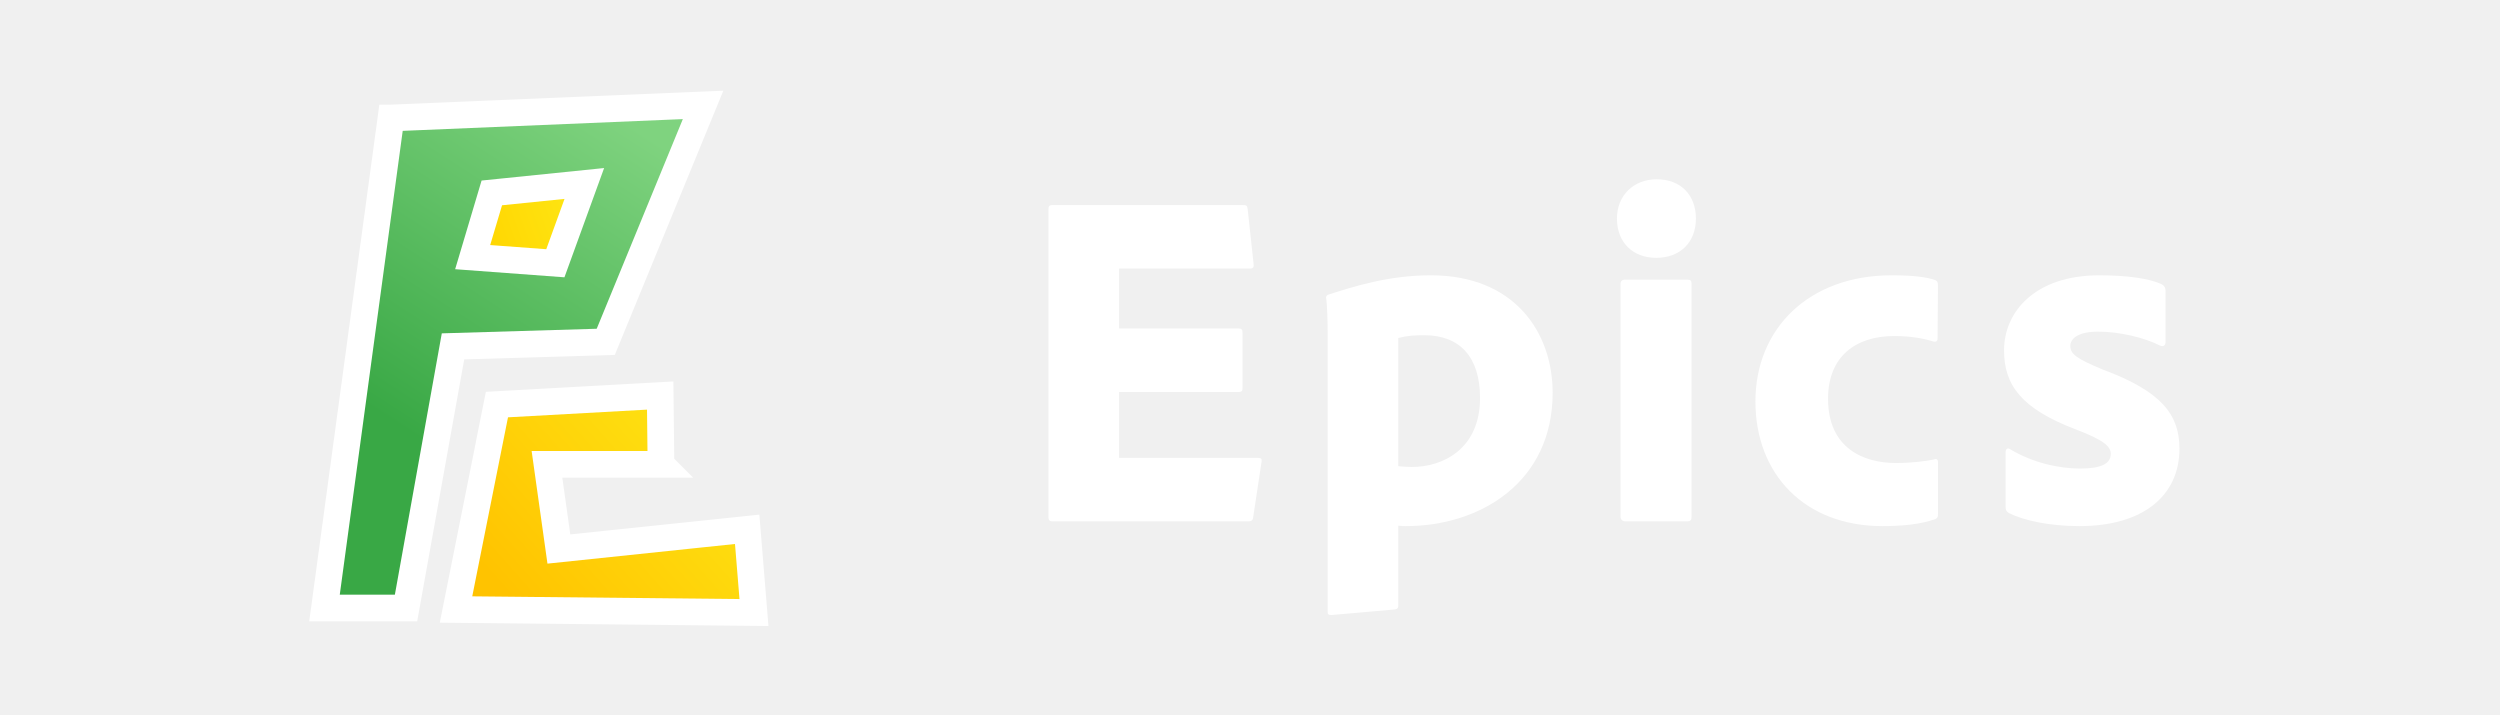
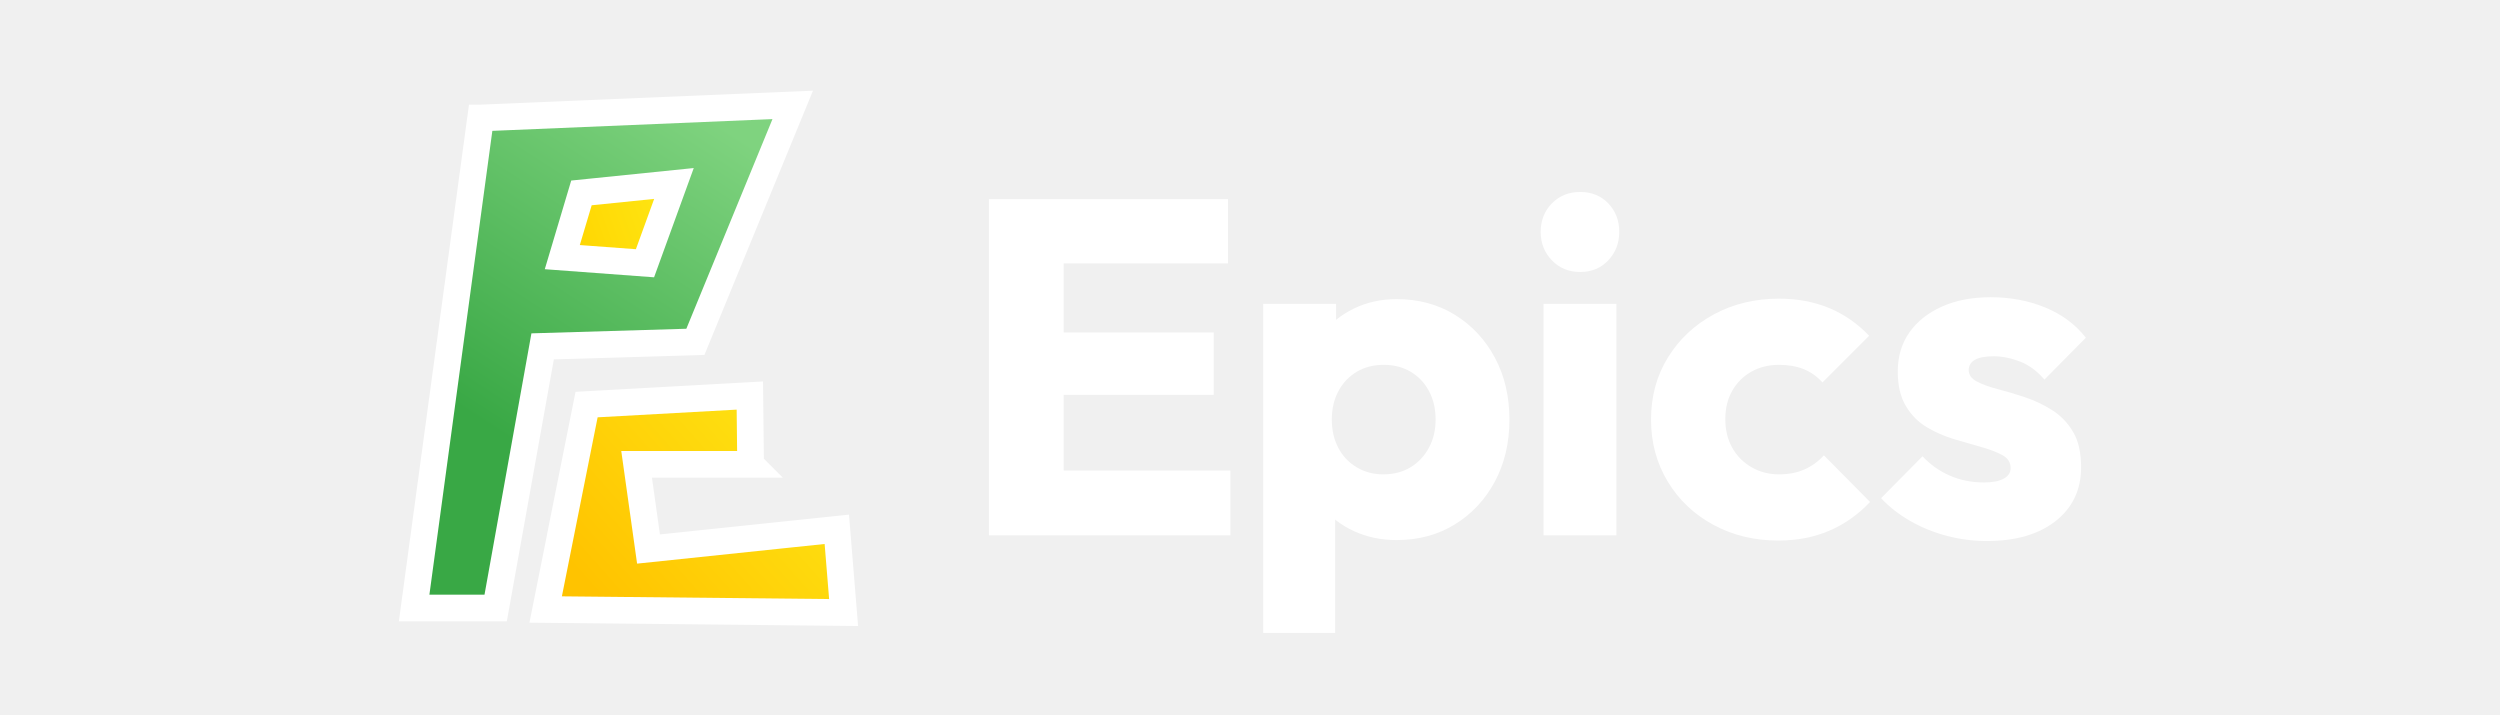
- <svg xmlns="http://www.w3.org/2000/svg" id="a" viewBox="0 0 504 144">
+ <svg xmlns="http://www.w3.org/2000/svg" id="Logos" viewBox="0 0 504 144">
  <defs>
-     <style>.e{fill:url(#c);}.e,.f,.g{stroke:#fff;stroke-miterlimit:10;stroke-width:5.378px;}.f{fill:url(#d);}.g{fill:url(#b);}.h{fill:#fff;}</style>
-     <linearGradient id="b" x1="-462.419" y1="-1868.921" x2="-421.072" y2="-1804.768" gradientTransform="translate(539 -1785.5) scale(1 -1)" gradientUnits="userSpaceOnUse">
+     <style>.cls-1{fill:url(#linear-gradient-2);}.cls-1,.cls-2,.cls-3{stroke:#fff;stroke-miterlimit:10;stroke-width:5.378px;}.cls-4{fill:#fff;}.cls-2{fill:url(#linear-gradient-3);}.cls-3{fill:url(#linear-gradient);}</style>
+     <linearGradient id="linear-gradient" x1="-444.349" y1="-1868.921" x2="-403.002" y2="-1804.768" gradientTransform="translate(539 -1785.5) scale(1 -1)" gradientUnits="userSpaceOnUse">
      <stop offset="0" stop-color="#39a845" />
      <stop offset="1" stop-color="#7fd37f" />
    </linearGradient>
-     <linearGradient id="c" x1="-434.91" y1="-1907.483" x2="-389.917" y2="-1867.692" gradientTransform="translate(539 -1785.5) scale(1 -1)" gradientUnits="userSpaceOnUse">
+     <linearGradient id="linear-gradient-2" x1="-416.84" y1="-1907.483" x2="-371.847" y2="-1867.692" gradientTransform="translate(539 -1785.5) scale(1 -1)" gradientUnits="userSpaceOnUse">
      <stop offset="0" stop-color="#ffc300" />
      <stop offset="1" stop-color="#fee715" />
    </linearGradient>
-     <linearGradient id="d" x1="-442.634" y1="-1834.764" x2="-420.029" y2="-1826.688" gradientTransform="translate(539 -1785.5) scale(1 -1)" gradientUnits="userSpaceOnUse">
+     <linearGradient id="linear-gradient-3" x1="-424.564" y1="-1834.764" x2="-401.959" y2="-1826.688" gradientTransform="translate(539 -1785.5) scale(1 -1)" gradientUnits="userSpaceOnUse">
      <stop offset="0" stop-color="#ffd500" />
      <stop offset="1" stop-color="#fee715" />
    </linearGradient>
  </defs>
-   <path class="g" d="M78.826,23.788c20.974-.881,41.944-1.759,62.917-2.64-6.54,15.921-13.08,31.843-19.623,47.764-10.266,.305-20.528,.61-30.794,.915-3.156,17.583-6.314,35.163-9.47,52.746h-16.437c4.467-32.928,8.936-65.857,13.406-98.785Z" />
-   <path class="e" d="M133.252,93.608h-22.983c.799,5.692,1.601,11.382,2.4,17.074,12.653-1.326,25.309-2.653,37.962-3.976,.457,5.595,.912,11.19,1.369,16.781-20.022-.204-40.041-.406-60.064-.61,2.75-13.772,5.497-27.544,8.247-41.316l32.913-1.82,.155,13.866h0Z" />
-   <polygon class="f" points="99.15 38.89 95.29 51.838 111.959 53.073 117.8 36.987 99.15 38.89" />
  <g>
-     <path class="h" d="M252.65,104.224c-.08,.72-.4,.88-.96,.88h-39.521c-.641,0-.801-.32-.801-.88V42.222c0-.56,.08-.88,.801-.88h38.32c.8,0,.96,.08,1.04,.8l1.2,11.121c.08,.479-.08,.88-.64,.88h-26.481v12.08h24.081c.64,0,.8,.24,.8,.8v11.28c0,.641-.32,.72-.8,.72h-24.081v13.28h27.921c.8,0,.88,.24,.8,.801l-1.68,11.12Z" />
-     <path class="h" d="M313.015,79.183c0,18.001-14.561,26.881-29.601,26.881-.24,0-.88,0-1.52-.08v16.001c0,.479-.08,.8-.721,.88-4.24,.399-11.92,1.04-12.72,1.12-.641,0-.8-.16-.8-.641v-56.721c0-1.36-.08-5.28-.32-6.641,0-.16,.16-.479,.399-.56,5.2-1.681,12.241-3.921,20.721-3.921,16.961,0,24.561,11.601,24.561,23.681Zm-31.12-11.04v25.841c.64,.08,2.08,.16,2.72,.16,6.24,0,13.761-3.601,13.761-13.921,0-8.24-4.08-12.64-11.201-12.64-2.08,0-3.439,.08-5.279,.56Z" />
-     <path class="h" d="M325.975,44.062c0-4.721,3.44-7.921,8-7.921,4.881,0,7.921,3.2,7.921,7.921,0,4.8-3.2,7.92-8.001,7.92-4.72,0-7.92-3.12-7.92-7.92Zm.721,13.2c0-.561,.319-.88,.88-.88h12.64c.641,0,.801,.239,.801,.88v46.961c0,.56-.16,.88-.881,.88h-12.399c-.641,0-1.04-.32-1.04-.96V57.263Z" />
-     <path class="h" d="M390.694,103.743c0,.48-.08,.641-.479,.88-3.04,1.12-6.961,1.44-10.721,1.44-15.681,0-25.601-10.48-25.601-25.12,0-14.721,10.801-25.441,27.44-25.441,4.641,0,7.2,.4,8.801,.961,.479,.239,.56,.479,.56,1.199l-.08,10.561c0,.64-.399,.72-.8,.64-1.76-.56-4.4-1.12-7.92-1.12-7.841,0-13.36,4.16-13.36,12.641,0,10.08,7.28,12.96,13.68,12.96,3.28,0,6.24-.399,7.681-.72,.56-.24,.8,.08,.8,.48v10.64Z" />
-     <path class="h" d="M422.976,66.862c-4.24,0-5.6,1.521-5.6,2.881,0,1.6,1.199,2.56,6.64,4.8,11.84,4.4,15.36,9.12,15.36,15.92,0,9.36-7.2,15.601-20.16,15.601-6,0-11.2-1.12-14.24-2.64-.48-.32-.641-.561-.641-1.2v-11.12c0-.561,.4-.88,.88-.561,4.48,2.721,9.841,3.92,14.161,3.92,4.319,0,6.16-1.04,6.16-2.96,0-1.52-1.44-2.8-7.12-4.96-10.881-4.16-14.4-8.88-14.4-15.92,0-7.681,6.16-15.121,19.2-15.121,5.6,0,10.24,.641,12.64,1.841,.561,.319,.721,.8,.721,1.359v10.24c0,.641-.4,1.04-1.12,.721-3.2-1.601-8.08-2.801-12.48-2.801Z" />
+     <path class="cls-3" d="M96.896,23.788c20.974-.881,41.944-1.759,62.917-2.64-6.54,15.921-13.08,31.843-19.623,47.764-10.266,.305-20.528,.61-30.794,.915-3.156,17.583-6.314,35.163-9.47,52.746h-16.437c4.467-32.928,8.936-65.857,13.406-98.785Z" />
+     <path class="cls-1" d="M151.322,93.608h-22.983c.799,5.692,1.601,11.382,2.4,17.074,12.653-1.326,25.309-2.653,37.962-3.976,.457,5.595,.912,11.19,1.369,16.781-20.022-.204-40.041-.406-60.064-.61,2.75-13.772,5.497-27.544,8.247-41.316l32.913-1.82,.155,13.866h0Z" />
+     <polygon class="cls-2" points="117.22 38.89 113.36 51.838 130.028 53.073 135.87 36.987 117.22 38.89" />
+   </g>
+   <g>
+     <path class="cls-4" d="M199.37,107.919V40.143h15.071V107.919h-15.071Zm11.52-54.816v-12.96h36.672v12.96h-36.672Zm0,26.496v-12.576h33.792v12.576h-33.792Zm0,28.32v-13.056h37.152v13.056h-37.152Z" />
+     <path class="cls-4" d="M254.667,127.599V61.263h14.688v12l-2.4,11.328,2.208,11.328v31.68h-14.496Zm26.881-18.72c-3.137,0-6.017-.609-8.641-1.824-2.625-1.215-4.769-2.895-6.432-5.04-1.665-2.144-2.625-4.591-2.88-7.344v-19.68c.255-2.751,1.215-5.247,2.88-7.488,1.663-2.239,3.807-3.999,6.432-5.28,2.624-1.279,5.504-1.92,8.641-1.92,4.416,0,8.335,1.057,11.76,3.168,3.423,2.112,6.11,4.992,8.063,8.641,1.952,3.647,2.929,7.809,2.929,12.479,0,4.673-.977,8.832-2.929,12.48-1.953,3.647-4.641,6.527-8.063,8.64-3.425,2.112-7.344,3.168-11.76,3.168Zm-2.688-13.248c2.112,0,3.951-.479,5.521-1.439,1.567-.961,2.799-2.271,3.695-3.937,.896-1.663,1.344-3.552,1.344-5.664,0-2.175-.448-4.095-1.344-5.76-.896-1.664-2.128-2.96-3.695-3.888-1.569-.928-3.377-1.393-5.425-1.393-2.049,0-3.856,.465-5.424,1.393-1.569,.928-2.801,2.224-3.696,3.888-.896,1.665-1.344,3.585-1.344,5.76,0,2.112,.433,4.001,1.296,5.664,.864,1.665,2.096,2.976,3.696,3.937,1.599,.96,3.392,1.439,5.376,1.439Z" />
+     <path class="cls-4" d="M318.569,54.831c-2.304,0-4.209-.783-5.712-2.353-1.505-1.567-2.256-3.471-2.256-5.712,0-2.304,.751-4.224,2.256-5.76,1.503-1.536,3.408-2.304,5.712-2.304s4.19,.768,5.664,2.304c1.472,1.536,2.208,3.456,2.208,5.76,0,2.241-.736,4.145-2.208,5.712-1.474,1.569-3.36,2.353-5.664,2.353Zm-7.393,53.088V61.263h14.688v46.656h-14.688Z" />
+     <path class="cls-4" d="M358.48,108.975c-4.8,0-9.153-1.056-13.056-3.168-3.905-2.111-6.977-5.023-9.217-8.735-2.24-3.711-3.359-7.872-3.359-12.48,0-4.671,1.135-8.847,3.407-12.528,2.271-3.679,5.36-6.575,9.265-8.688,3.902-2.112,8.287-3.168,13.151-3.168,3.648,0,6.992,.624,10.032,1.872,3.039,1.248,5.744,3.12,8.112,5.616l-9.408,9.407c-1.089-1.215-2.352-2.111-3.792-2.688-1.439-.576-3.089-.864-4.944-.864-2.111,0-3.983,.465-5.615,1.393s-2.913,2.208-3.84,3.84c-.929,1.632-1.393,3.537-1.393,5.712,0,2.177,.464,4.097,1.393,5.76,.927,1.665,2.223,2.976,3.888,3.937,1.663,.96,3.519,1.439,5.567,1.439,1.921,0,3.632-.336,5.137-1.008,1.503-.672,2.799-1.615,3.888-2.832l9.312,9.408c-2.434,2.561-5.185,4.497-8.257,5.808-3.071,1.312-6.496,1.968-10.271,1.968Z" />
+     <path class="cls-4" d="M400.542,109.071c-2.752,0-5.457-.353-8.111-1.057-2.657-.703-5.121-1.711-7.393-3.023-2.272-1.312-4.209-2.832-5.808-4.561l8.352-8.447c1.536,1.664,3.36,2.961,5.473,3.888,2.111,.929,4.415,1.392,6.911,1.392,1.729,0,3.056-.255,3.984-.768,.927-.512,1.392-1.215,1.392-2.112,0-1.152-.561-2.031-1.68-2.64-1.12-.607-2.544-1.152-4.271-1.632-1.729-.48-3.553-1.009-5.473-1.584-1.92-.576-3.744-1.376-5.472-2.4-1.729-1.023-3.137-2.448-4.224-4.272-1.09-1.823-1.633-4.143-1.633-6.96,0-3.007,.769-5.615,2.305-7.823s3.711-3.951,6.527-5.232c2.815-1.279,6.111-1.92,9.889-1.92,3.967,0,7.632,.688,10.991,2.064,3.36,1.377,6.097,3.407,8.208,6.096l-8.352,8.448c-1.473-1.729-3.12-2.943-4.944-3.648-1.823-.703-3.6-1.056-5.328-1.056-1.664,0-2.912,.239-3.743,.72-.833,.479-1.248,1.169-1.248,2.064,0,.96,.543,1.728,1.632,2.304,1.087,.576,2.496,1.089,4.224,1.536,1.729,.448,3.552,.993,5.473,1.632,1.92,.641,3.743,1.504,5.472,2.592,1.728,1.089,3.135,2.544,4.224,4.368,1.088,1.824,1.632,4.209,1.632,7.152,0,4.545-1.713,8.159-5.136,10.848-3.425,2.688-8.049,4.032-13.872,4.032Z" />
  </g>
</svg>
